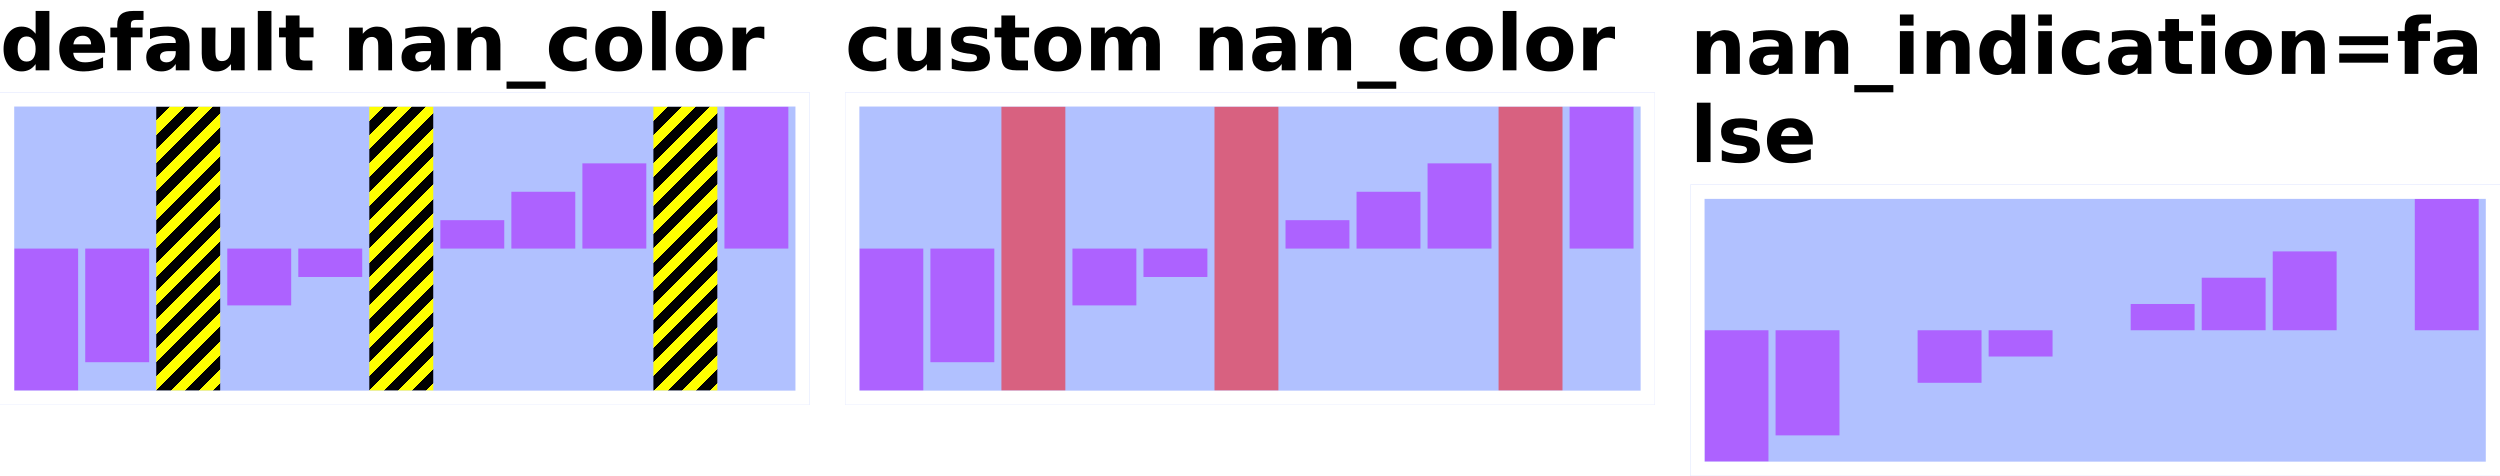
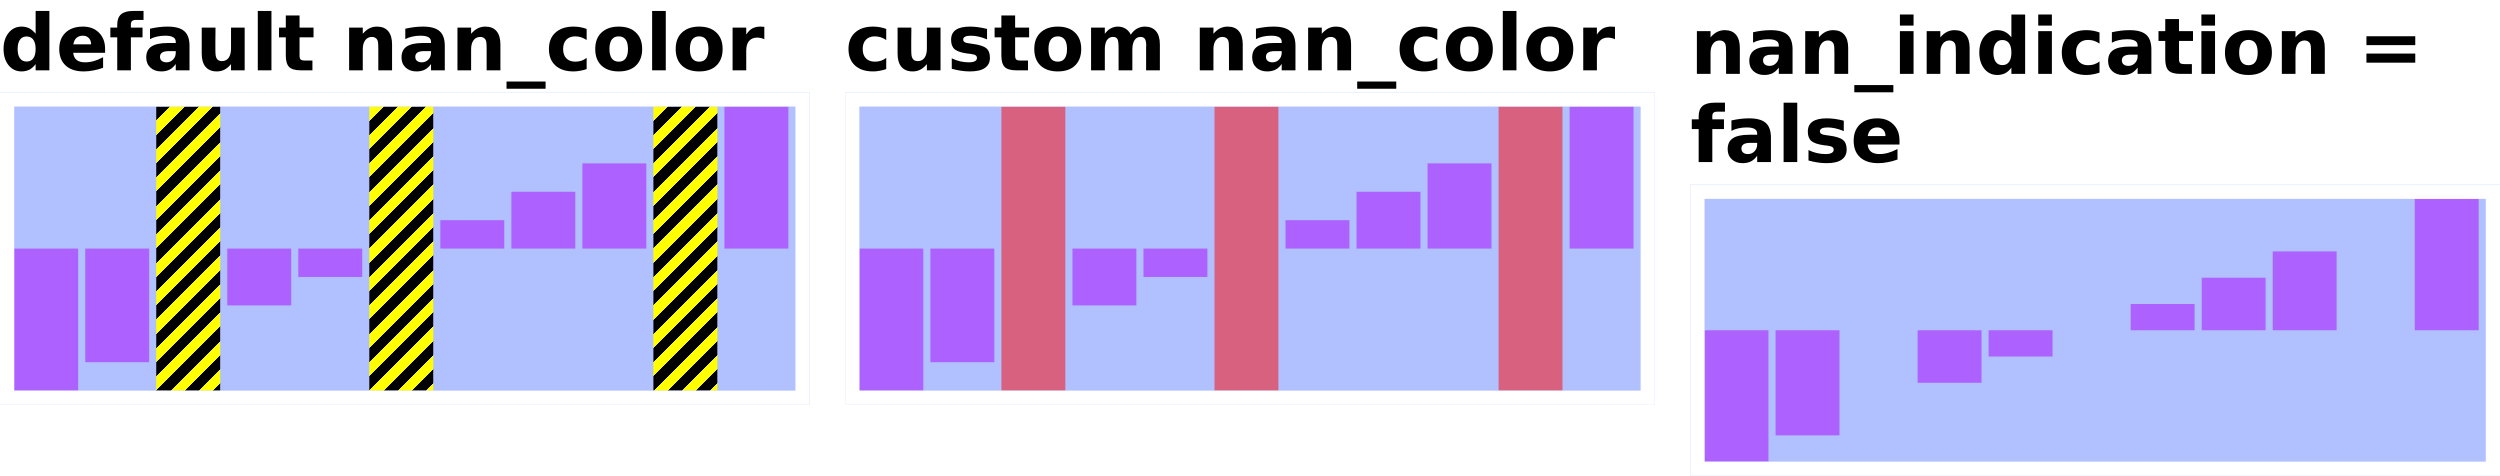
<svg xmlns="http://www.w3.org/2000/svg" xmlns:xlink="http://www.w3.org/1999/xlink" width="352pt" height="67pt" viewBox="0 0 352 67" version="1.1">
  <defs>
    <g>
      <symbol overflow="visible" id="glyph0-0">
        <path style="stroke:none;" d="M 0.547 1.938 L 0.547 -7.75 L 6.047 -7.75 L 6.047 1.938 Z M 1.172 1.328 L 5.438 1.328 L 5.438 -7.141 L 1.172 -7.141 Z M 1.172 1.328 " />
      </symbol>
      <symbol overflow="visible" id="glyph0-1">
        <path style="stroke:none;" d="M 5.016 -5.141 L 5.016 -8.359 L 6.953 -8.359 L 6.953 0 L 5.016 0 L 5.016 -0.875 C 4.754 -0.52 4.461 -0.258 4.141 -0.094 C 3.816 0.07 3.445 0.156 3.031 0.156 C 2.289 0.156 1.68 -0.133 1.203 -0.719 C 0.734 -1.312 0.5 -2.07 0.5 -3 C 0.5 -3.926 0.734 -4.68 1.203 -5.266 C 1.68 -5.859 2.289 -6.156 3.031 -6.156 C 3.445 -6.156 3.816 -6.07 4.141 -5.906 C 4.461 -5.738 4.754 -5.484 5.016 -5.141 Z M 3.75 -1.234 C 4.156 -1.234 4.469 -1.383 4.688 -1.688 C 4.906 -1.988 5.016 -2.426 5.016 -3 C 5.016 -3.57 4.906 -4.008 4.688 -4.312 C 4.469 -4.613 4.156 -4.766 3.75 -4.766 C 3.344 -4.766 3.031 -4.613 2.812 -4.312 C 2.594 -4.008 2.484 -3.57 2.484 -3 C 2.484 -2.426 2.594 -1.988 2.812 -1.688 C 3.031 -1.383 3.344 -1.234 3.75 -1.234 Z M 3.75 -1.234 " />
      </symbol>
      <symbol overflow="visible" id="glyph0-2">
        <path style="stroke:none;" d="M 6.922 -3.031 L 6.922 -2.469 L 2.438 -2.469 C 2.477 -2.02 2.641 -1.68 2.922 -1.453 C 3.203 -1.234 3.594 -1.125 4.094 -1.125 C 4.5 -1.125 4.91 -1.18 5.328 -1.297 C 5.754 -1.422 6.191 -1.602 6.641 -1.844 L 6.641 -0.359 C 6.191 -0.191 5.738 -0.066 5.281 0.016 C 4.82 0.109 4.367 0.156 3.922 0.156 C 2.828 0.156 1.977 -0.117 1.375 -0.672 C 0.77 -1.223 0.469 -2 0.469 -3 C 0.469 -3.977 0.766 -4.75 1.359 -5.312 C 1.953 -5.875 2.77 -6.156 3.812 -6.156 C 4.75 -6.156 5.5 -5.867 6.062 -5.297 C 6.633 -4.734 6.922 -3.977 6.922 -3.031 Z M 4.953 -3.656 C 4.953 -4.031 4.844 -4.328 4.625 -4.547 C 4.414 -4.766 4.141 -4.875 3.797 -4.875 C 3.422 -4.875 3.117 -4.77 2.891 -4.562 C 2.66 -4.352 2.516 -4.051 2.453 -3.656 Z M 4.953 -3.656 " />
      </symbol>
      <symbol overflow="visible" id="glyph0-3">
        <path style="stroke:none;" d="M 4.875 -8.359 L 4.875 -7.094 L 3.812 -7.094 C 3.539 -7.094 3.352 -7.039 3.25 -6.938 C 3.145 -6.844 3.094 -6.676 3.094 -6.438 L 3.094 -6.016 L 4.734 -6.016 L 4.734 -4.641 L 3.094 -4.641 L 3.094 0 L 1.172 0 L 1.172 -4.641 L 0.203 -4.641 L 0.203 -6.016 L 1.172 -6.016 L 1.172 -6.438 C 1.172 -7.094 1.352 -7.578 1.719 -7.891 C 2.082 -8.203 2.645 -8.359 3.406 -8.359 Z M 4.875 -8.359 " />
      </symbol>
      <symbol overflow="visible" id="glyph0-4">
        <path style="stroke:none;" d="M 3.625 -2.703 C 3.219 -2.703 2.91 -2.633 2.703 -2.5 C 2.504 -2.363 2.406 -2.164 2.406 -1.906 C 2.406 -1.656 2.488 -1.461 2.656 -1.328 C 2.82 -1.191 3.047 -1.125 3.328 -1.125 C 3.691 -1.125 4 -1.254 4.25 -1.516 C 4.5 -1.773 4.625 -2.098 4.625 -2.484 L 4.625 -2.703 Z M 6.562 -3.438 L 6.562 0 L 4.625 0 L 4.625 -0.891 C 4.363 -0.523 4.07 -0.258 3.75 -0.094 C 3.426 0.07 3.035 0.156 2.578 0.156 C 1.953 0.156 1.441 -0.023 1.047 -0.391 C 0.66 -0.754 0.469 -1.227 0.469 -1.812 C 0.469 -2.508 0.707 -3.02 1.188 -3.344 C 1.676 -3.676 2.441 -3.844 3.484 -3.844 L 4.625 -3.844 L 4.625 -4 C 4.625 -4.301 4.504 -4.52 4.266 -4.656 C 4.023 -4.801 3.648 -4.875 3.141 -4.875 C 2.723 -4.875 2.336 -4.832 1.984 -4.75 C 1.629 -4.676 1.301 -4.555 1 -4.391 L 1 -5.859 C 1.406 -5.953 1.816 -6.023 2.234 -6.078 C 2.648 -6.129 3.066 -6.156 3.484 -6.156 C 4.566 -6.156 5.348 -5.941 5.828 -5.516 C 6.316 -5.086 6.562 -4.395 6.562 -3.438 Z M 6.562 -3.438 " />
      </symbol>
      <symbol overflow="visible" id="glyph0-5">
        <path style="stroke:none;" d="M 0.859 -2.344 L 0.859 -6.016 L 2.797 -6.016 L 2.797 -5.422 C 2.797 -5.086 2.789 -4.676 2.781 -4.188 C 2.781 -3.695 2.781 -3.367 2.781 -3.203 C 2.781 -2.711 2.789 -2.363 2.812 -2.156 C 2.844 -1.945 2.891 -1.789 2.953 -1.688 C 3.023 -1.562 3.125 -1.461 3.25 -1.391 C 3.383 -1.328 3.535 -1.297 3.703 -1.297 C 4.098 -1.297 4.41 -1.445 4.641 -1.75 C 4.867 -2.062 4.984 -2.492 4.984 -3.047 L 4.984 -6.016 L 6.906 -6.016 L 6.906 0 L 4.984 0 L 4.984 -0.875 C 4.691 -0.52 4.383 -0.258 4.062 -0.094 C 3.738 0.07 3.379 0.156 2.984 0.156 C 2.297 0.156 1.77 -0.055 1.406 -0.484 C 1.039 -0.91 0.859 -1.531 0.859 -2.344 Z M 0.859 -2.344 " />
      </symbol>
      <symbol overflow="visible" id="glyph0-6">
        <path style="stroke:none;" d="M 0.922 -8.359 L 2.844 -8.359 L 2.844 0 L 0.922 0 Z M 0.922 -8.359 " />
      </symbol>
      <symbol overflow="visible" id="glyph0-7">
        <path style="stroke:none;" d="M 3.031 -7.719 L 3.031 -6.016 L 5 -6.016 L 5 -4.641 L 3.031 -4.641 L 3.031 -2.094 C 3.031 -1.812 3.082 -1.617 3.188 -1.516 C 3.301 -1.422 3.52 -1.375 3.844 -1.375 L 4.844 -1.375 L 4.844 0 L 3.188 0 C 2.426 0 1.883 -0.156 1.562 -0.469 C 1.25 -0.789 1.094 -1.332 1.094 -2.094 L 1.094 -4.641 L 0.141 -4.641 L 0.141 -6.016 L 1.094 -6.016 L 1.094 -7.719 Z M 3.031 -7.719 " />
      </symbol>
      <symbol overflow="visible" id="glyph0-8">
        <path style="stroke:none;" d="" />
      </symbol>
      <symbol overflow="visible" id="glyph0-9">
        <path style="stroke:none;" d="M 6.969 -3.656 L 6.969 0 L 5.031 0 L 5.031 -2.797 C 5.031 -3.316 5.02 -3.676 5 -3.875 C 4.977 -4.07 4.938 -4.219 4.875 -4.312 C 4.801 -4.438 4.703 -4.531 4.578 -4.594 C 4.453 -4.664 4.305 -4.703 4.141 -4.703 C 3.734 -4.703 3.414 -4.547 3.188 -4.234 C 2.957 -3.93 2.844 -3.504 2.844 -2.953 L 2.844 0 L 0.922 0 L 0.922 -6.016 L 2.844 -6.016 L 2.844 -5.141 C 3.133 -5.484 3.441 -5.738 3.766 -5.906 C 4.098 -6.07 4.457 -6.156 4.844 -6.156 C 5.539 -6.156 6.066 -5.941 6.422 -5.516 C 6.785 -5.086 6.969 -4.469 6.969 -3.656 Z M 6.969 -3.656 " />
      </symbol>
      <symbol overflow="visible" id="glyph0-10">
        <path style="stroke:none;" d="M 5.5 1.578 L 5.5 2.594 L 0 2.594 L 0 1.578 Z M 5.5 1.578 " />
      </symbol>
      <symbol overflow="visible" id="glyph0-11">
        <path style="stroke:none;" d="M 5.781 -5.828 L 5.781 -4.266 C 5.52 -4.441 5.258 -4.57 5 -4.656 C 4.738 -4.738 4.461 -4.781 4.172 -4.781 C 3.641 -4.781 3.223 -4.625 2.922 -4.312 C 2.617 -4 2.469 -3.562 2.469 -3 C 2.469 -2.438 2.617 -2 2.922 -1.688 C 3.223 -1.375 3.641 -1.219 4.172 -1.219 C 4.473 -1.219 4.758 -1.258 5.031 -1.344 C 5.301 -1.438 5.551 -1.57 5.781 -1.75 L 5.781 -0.172 C 5.477 -0.066 5.172 0.008 4.859 0.062 C 4.555 0.125 4.25 0.156 3.938 0.156 C 2.852 0.156 2.004 -0.117 1.391 -0.672 C 0.773 -1.234 0.469 -2.008 0.469 -3 C 0.469 -3.988 0.773 -4.758 1.391 -5.312 C 2.004 -5.875 2.852 -6.156 3.938 -6.156 C 4.25 -6.156 4.555 -6.129 4.859 -6.078 C 5.172 -6.023 5.477 -5.941 5.781 -5.828 Z M 5.781 -5.828 " />
      </symbol>
      <symbol overflow="visible" id="glyph0-12">
        <path style="stroke:none;" d="M 3.781 -4.781 C 3.352 -4.781 3.023 -4.629 2.797 -4.328 C 2.578 -4.023 2.469 -3.582 2.469 -3 C 2.469 -2.426 2.578 -1.984 2.797 -1.672 C 3.023 -1.367 3.352 -1.219 3.781 -1.219 C 4.207 -1.219 4.531 -1.367 4.75 -1.672 C 4.969 -1.984 5.078 -2.426 5.078 -3 C 5.078 -3.582 4.969 -4.023 4.75 -4.328 C 4.531 -4.629 4.207 -4.781 3.781 -4.781 Z M 3.781 -6.156 C 4.82 -6.156 5.629 -5.875 6.203 -5.312 C 6.785 -4.758 7.078 -3.988 7.078 -3 C 7.078 -2.008 6.785 -1.234 6.203 -0.672 C 5.629 -0.117 4.82 0.156 3.781 0.156 C 2.75 0.156 1.938 -0.117 1.344 -0.672 C 0.758 -1.234 0.469 -2.008 0.469 -3 C 0.469 -3.988 0.758 -4.758 1.344 -5.312 C 1.938 -5.875 2.75 -6.156 3.781 -6.156 Z M 3.781 -6.156 " />
      </symbol>
      <symbol overflow="visible" id="glyph0-13">
        <path style="stroke:none;" d="M 5.391 -4.375 C 5.223 -4.457 5.055 -4.516 4.891 -4.547 C 4.723 -4.586 4.555 -4.609 4.391 -4.609 C 3.891 -4.609 3.504 -4.445 3.234 -4.125 C 2.973 -3.812 2.844 -3.359 2.844 -2.766 L 2.844 0 L 0.922 0 L 0.922 -6.016 L 2.844 -6.016 L 2.844 -5.031 C 3.094 -5.426 3.375 -5.711 3.688 -5.891 C 4.008 -6.066 4.395 -6.156 4.844 -6.156 C 4.914 -6.156 4.988 -6.148 5.062 -6.141 C 5.133 -6.141 5.242 -6.133 5.391 -6.125 Z M 5.391 -4.375 " />
      </symbol>
      <symbol overflow="visible" id="glyph0-14">
        <path style="stroke:none;" d="M 5.625 -5.828 L 5.625 -4.359 C 5.207 -4.535 4.805 -4.664 4.422 -4.75 C 4.047 -4.832 3.688 -4.875 3.344 -4.875 C 2.977 -4.875 2.707 -4.828 2.531 -4.734 C 2.352 -4.648 2.266 -4.516 2.266 -4.328 C 2.266 -4.172 2.332 -4.051 2.469 -3.969 C 2.602 -3.883 2.844 -3.82 3.188 -3.781 L 3.531 -3.734 C 4.508 -3.609 5.172 -3.398 5.516 -3.109 C 5.859 -2.828 6.031 -2.379 6.031 -1.766 C 6.031 -1.129 5.789 -0.648 5.312 -0.328 C 4.844 -0.004 4.141 0.156 3.203 0.156 C 2.805 0.156 2.395 0.125 1.969 0.062 C 1.539 0 1.102 -0.094 0.656 -0.219 L 0.656 -1.688 C 1.039 -1.5 1.43 -1.359 1.828 -1.266 C 2.234 -1.172 2.645 -1.125 3.062 -1.125 C 3.438 -1.125 3.719 -1.176 3.906 -1.281 C 4.102 -1.383 4.203 -1.535 4.203 -1.734 C 4.203 -1.91 4.133 -2.039 4 -2.125 C 3.875 -2.207 3.613 -2.273 3.219 -2.328 L 2.891 -2.359 C 2.023 -2.473 1.422 -2.672 1.078 -2.953 C 0.734 -3.242 0.562 -3.688 0.562 -4.281 C 0.562 -4.914 0.781 -5.383 1.219 -5.688 C 1.656 -6 2.328 -6.156 3.234 -6.156 C 3.586 -6.156 3.957 -6.129 4.344 -6.078 C 4.738 -6.023 5.164 -5.941 5.625 -5.828 Z M 5.625 -5.828 " />
      </symbol>
      <symbol overflow="visible" id="glyph0-15">
        <path style="stroke:none;" d="M 6.5 -5.016 C 6.738 -5.391 7.023 -5.672 7.359 -5.859 C 7.703 -6.055 8.07 -6.156 8.469 -6.156 C 9.156 -6.156 9.68 -5.941 10.047 -5.516 C 10.41 -5.086 10.594 -4.469 10.594 -3.656 L 10.594 0 L 8.656 0 L 8.656 -3.141 C 8.656 -3.18 8.656 -3.227 8.656 -3.281 C 8.664 -3.332 8.672 -3.406 8.672 -3.5 C 8.672 -3.926 8.609 -4.234 8.484 -4.422 C 8.359 -4.609 8.156 -4.703 7.875 -4.703 C 7.508 -4.703 7.227 -4.551 7.031 -4.25 C 6.832 -3.957 6.727 -3.523 6.719 -2.953 L 6.719 0 L 4.781 0 L 4.781 -3.141 C 4.781 -3.805 4.723 -4.234 4.609 -4.422 C 4.492 -4.609 4.289 -4.703 4 -4.703 C 3.633 -4.703 3.348 -4.551 3.141 -4.25 C 2.941 -3.945 2.844 -3.516 2.844 -2.953 L 2.844 0 L 0.906 0 L 0.906 -6.016 L 2.844 -6.016 L 2.844 -5.141 C 3.082 -5.473 3.352 -5.723 3.656 -5.891 C 3.969 -6.066 4.305 -6.156 4.672 -6.156 C 5.086 -6.156 5.453 -6.055 5.766 -5.859 C 6.086 -5.66 6.332 -5.379 6.5 -5.016 Z M 6.5 -5.016 " />
      </symbol>
      <symbol overflow="visible" id="glyph0-16">
        <path style="stroke:none;" d="M 0.922 -6.016 L 2.844 -6.016 L 2.844 0 L 0.922 0 Z M 0.922 -8.359 L 2.844 -8.359 L 2.844 -6.797 L 0.922 -6.797 Z M 0.922 -8.359 " />
      </symbol>
      <symbol overflow="visible" id="glyph0-17">
        <path style="stroke:none;" d="M 1.172 -5.297 L 8.047 -5.297 L 8.047 -4.047 L 1.172 -4.047 Z M 1.172 -2.859 L 8.047 -2.859 L 8.047 -1.578 L 1.172 -1.578 Z M 1.172 -2.859 " />
      </symbol>
    </g>
    <clipPath id="clip1">
      <path d="M 0 13 L 114 13 L 114 57 L 0 57 Z M 0 13 " />
    </clipPath>
    <linearGradient id="linear0" gradientUnits="userSpaceOnUse" x1="0" y1="0" x2="4" y2="4" spreadMethod="repeat" gradientTransform="matrix(1,0,0,1,2,15)">
      <stop offset="0" style="stop-color:rgb(0%,0%,0%);stop-opacity:1;" />
      <stop offset="0.25" style="stop-color:rgb(0%,0%,0%);stop-opacity:1;" />
      <stop offset="0.25" style="stop-color:rgb(100%,100%,0%);stop-opacity:1;" />
      <stop offset="0.5" style="stop-color:rgb(100%,100%,0%);stop-opacity:1;" />
      <stop offset="0.5" style="stop-color:rgb(0%,0%,0%);stop-opacity:1;" />
      <stop offset="0.75" style="stop-color:rgb(0%,0%,0%);stop-opacity:1;" />
      <stop offset="0.75" style="stop-color:rgb(100%,100%,0%);stop-opacity:1;" />
      <stop offset="1" style="stop-color:rgb(100%,100%,0%);stop-opacity:1;" />
    </linearGradient>
    <clipPath id="clip2">
      <path d="M 119 13 L 233 13 L 233 57 L 119 57 Z M 119 13 " />
    </clipPath>
    <clipPath id="clip3">
      <path d="M 238 26 L 352 26 L 352 67 L 238 67 Z M 238 26 " />
    </clipPath>
  </defs>
  <g id="surface2">
    <g style="fill:rgb(0%,0%,0%);fill-opacity:1;">
      <use xlink:href="#glyph0-1" x="0" y="9.901" />
      <use xlink:href="#glyph0-2" x="7.874" y="9.901" />
      <use xlink:href="#glyph0-3" x="15.335" y="9.901" />
      <use xlink:href="#glyph0-4" x="20.121" y="9.901" />
      <use xlink:href="#glyph0-5" x="27.544" y="9.901" />
      <use xlink:href="#glyph0-6" x="35.375" y="9.901" />
      <use xlink:href="#glyph0-7" x="39.146" y="9.901" />
      <use xlink:href="#glyph0-8" x="44.404" y="9.901" />
      <use xlink:href="#glyph0-9" x="48.234" y="9.901" />
      <use xlink:href="#glyph0-4" x="56.065" y="9.901" />
      <use xlink:href="#glyph0-9" x="63.488" y="9.901" />
      <use xlink:href="#glyph0-10" x="71.319" y="9.901" />
      <use xlink:href="#glyph0-11" x="76.819" y="9.901" />
      <use xlink:href="#glyph0-12" x="83.34" y="9.901" />
      <use xlink:href="#glyph0-6" x="90.897" y="9.901" />
      <use xlink:href="#glyph0-12" x="94.668" y="9.901" />
      <use xlink:href="#glyph0-13" x="102.226" y="9.901" />
    </g>
    <g clip-path="url(#clip1)" clip-rule="nonzero">
      <rect x="0" y="0" width="352" height="67" style="fill:rgb(38.039%,50.588%,100%);fill-opacity:0.49;stroke:none;" />
    </g>
    <path style=" stroke:none;fill-rule:nonzero;fill:rgb(66.667%,0%,100%);fill-opacity:0.49;" d="M 2 55 L 11 55 L 11 35 L 2 35 Z M 12 51 L 21 51 L 21 35 L 12 35 Z M 32 43 L 41 43 L 41 35 L 32 35 Z M 42 39 L 51 39 L 51 35 L 42 35 Z M 62 31 L 71 31 L 71 35 L 62 35 Z M 72 27 L 81 27 L 81 35 L 72 35 Z M 82 23 L 91 23 L 91 35 L 82 35 Z M 102 15 L 111 15 L 111 35 L 102 35 Z M 102 15 " />
    <path style=" stroke:none;fill-rule:nonzero;fill:url(#linear0);" d="M 22 15 L 31 15 L 31 55 L 22 55 Z M 52 15 L 61 15 L 61 55 L 52 55 Z M 92 15 L 101 15 L 101 55 L 92 55 Z M 92 15 " />
    <path style="fill:none;stroke-width:2;stroke-linecap:butt;stroke-linejoin:miter;stroke:rgb(100%,100%,100%);stroke-opacity:1;stroke-miterlimit:10;" d="M 1 1 L 113 1 L 113 43 L 1 43 Z M 1 1 " transform="matrix(1,0,0,1,0,13)" />
    <g style="fill:rgb(0%,0%,0%);fill-opacity:1;">
      <use xlink:href="#glyph0-11" x="119" y="9.901" />
      <use xlink:href="#glyph0-5" x="125.521" y="9.901" />
      <use xlink:href="#glyph0-14" x="133.352" y="9.901" />
      <use xlink:href="#glyph0-7" x="139.899" y="9.901" />
      <use xlink:href="#glyph0-12" x="145.158" y="9.901" />
      <use xlink:href="#glyph0-15" x="152.716" y="9.901" />
      <use xlink:href="#glyph0-8" x="164.178" y="9.901" />
      <use xlink:href="#glyph0-9" x="168.008" y="9.901" />
      <use xlink:href="#glyph0-4" x="175.839" y="9.901" />
      <use xlink:href="#glyph0-9" x="183.262" y="9.901" />
      <use xlink:href="#glyph0-10" x="191.093" y="9.901" />
      <use xlink:href="#glyph0-11" x="196.593" y="9.901" />
      <use xlink:href="#glyph0-12" x="203.113" y="9.901" />
      <use xlink:href="#glyph0-6" x="210.671" y="9.901" />
      <use xlink:href="#glyph0-12" x="214.441" y="9.901" />
      <use xlink:href="#glyph0-13" x="221.999" y="9.901" />
    </g>
    <g clip-path="url(#clip2)" clip-rule="nonzero">
      <rect x="0" y="0" width="352" height="67" style="fill:rgb(38.039%,50.588%,100%);fill-opacity:0.49;stroke:none;" />
    </g>
    <path style=" stroke:none;fill-rule:nonzero;fill:rgb(66.667%,0%,100%);fill-opacity:0.49;" d="M 121 55 L 130 55 L 130 35 L 121 35 Z M 131 51 L 140 51 L 140 35 L 131 35 Z M 151 43 L 160 43 L 160 35 L 151 35 Z M 161 39 L 170 39 L 170 35 L 161 35 Z M 181 31 L 190 31 L 190 35 L 181 35 Z M 191 27 L 200 27 L 200 35 L 191 35 Z M 201 23 L 210 23 L 210 35 L 201 35 Z M 221 15 L 230 15 L 230 35 L 221 35 Z M 221 15 " />
    <path style=" stroke:none;fill-rule:nonzero;fill:rgb(100%,0%,0%);fill-opacity:0.498;" d="M 141 15 L 150 15 L 150 55 L 141 55 Z M 171 15 L 180 15 L 180 55 L 171 55 Z M 211 15 L 220 15 L 220 55 L 211 55 Z M 211 15 " />
    <path style="fill:none;stroke-width:2;stroke-linecap:butt;stroke-linejoin:miter;stroke:rgb(100%,100%,100%);stroke-opacity:1;stroke-miterlimit:10;" d="M 1 1 L 113 1 L 113 43 L 1 43 Z M 1 1 " transform="matrix(1,0,0,1,119,13)" />
    <g style="fill:rgb(0%,0%,0%);fill-opacity:1;">
      <use xlink:href="#glyph0-9" x="238" y="10.401" />
      <use xlink:href="#glyph0-4" x="245.831" y="10.401" />
      <use xlink:href="#glyph0-9" x="253.254" y="10.401" />
      <use xlink:href="#glyph0-10" x="261.085" y="10.401" />
      <use xlink:href="#glyph0-16" x="266.585" y="10.401" />
      <use xlink:href="#glyph0-9" x="270.355" y="10.401" />
      <use xlink:href="#glyph0-1" x="278.187" y="10.401" />
      <use xlink:href="#glyph0-16" x="286.061" y="10.401" />
      <use xlink:href="#glyph0-11" x="289.831" y="10.401" />
      <use xlink:href="#glyph0-4" x="296.352" y="10.401" />
      <use xlink:href="#glyph0-7" x="303.774" y="10.401" />
      <use xlink:href="#glyph0-16" x="309.033" y="10.401" />
      <use xlink:href="#glyph0-12" x="312.804" y="10.401" />
      <use xlink:href="#glyph0-9" x="320.361" y="10.401" />
-       <use xlink:href="#glyph0-17" x="328.192" y="10.401" />
-       <use xlink:href="#glyph0-3" x="337.409" y="10.401" />
-       <use xlink:href="#glyph0-4" x="342.195" y="10.401" />
+       <use xlink:href="#glyph0-8" x="328.192" y="10.401" />
+       <use xlink:href="#glyph0-17" x="332.022" y="10.401" />
+       <use xlink:href="#glyph0-8" x="341.239" y="10.401" />
    </g>
    <g style="fill:rgb(0%,0%,0%);fill-opacity:1;">
-       <use xlink:href="#glyph0-6" x="238" y="22.818" />
-       <use xlink:href="#glyph0-14" x="241.771" y="22.818" />
-       <use xlink:href="#glyph0-2" x="248.318" y="22.818" />
+       <use xlink:href="#glyph0-3" x="238" y="22.818" />
+       <use xlink:href="#glyph0-4" x="242.786" y="22.818" />
+       <use xlink:href="#glyph0-6" x="250.209" y="22.818" />
+       <use xlink:href="#glyph0-14" x="253.979" y="22.818" />
+       <use xlink:href="#glyph0-2" x="260.527" y="22.818" />
    </g>
    <g clip-path="url(#clip3)" clip-rule="nonzero">
      <rect x="0" y="0" width="352" height="67" style="fill:rgb(38.039%,50.588%,100%);fill-opacity:0.49;stroke:none;" />
    </g>
    <path style=" stroke:none;fill-rule:nonzero;fill:rgb(66.667%,0%,100%);fill-opacity:0.49;" d="M 240 65 L 249 65 L 249 46.5 L 240 46.5 Z M 250 61.301 L 259 61.301 L 259 46.5 L 250 46.5 Z M 270 53.898 L 279 53.898 L 279 46.5 L 270 46.5 Z M 280 50.199 L 289 50.199 L 289 46.5 L 280 46.5 Z M 300 42.801 L 309 42.801 L 309 46.5 L 300 46.5 Z M 310 39.102 L 319 39.102 L 319 46.5 L 310 46.5 Z M 320 35.398 L 329 35.398 L 329 46.5 L 320 46.5 Z M 340 28 L 349 28 L 349 46.5 L 340 46.5 Z M 340 28 " />
    <path style="fill:none;stroke-width:2;stroke-linecap:butt;stroke-linejoin:miter;stroke:rgb(100%,100%,100%);stroke-opacity:1;stroke-miterlimit:10;" d="M 1 1 L 113 1 L 113 40 L 1 40 Z M 1 1 " transform="matrix(1,0,0,1,238,26)" />
  </g>
</svg>
